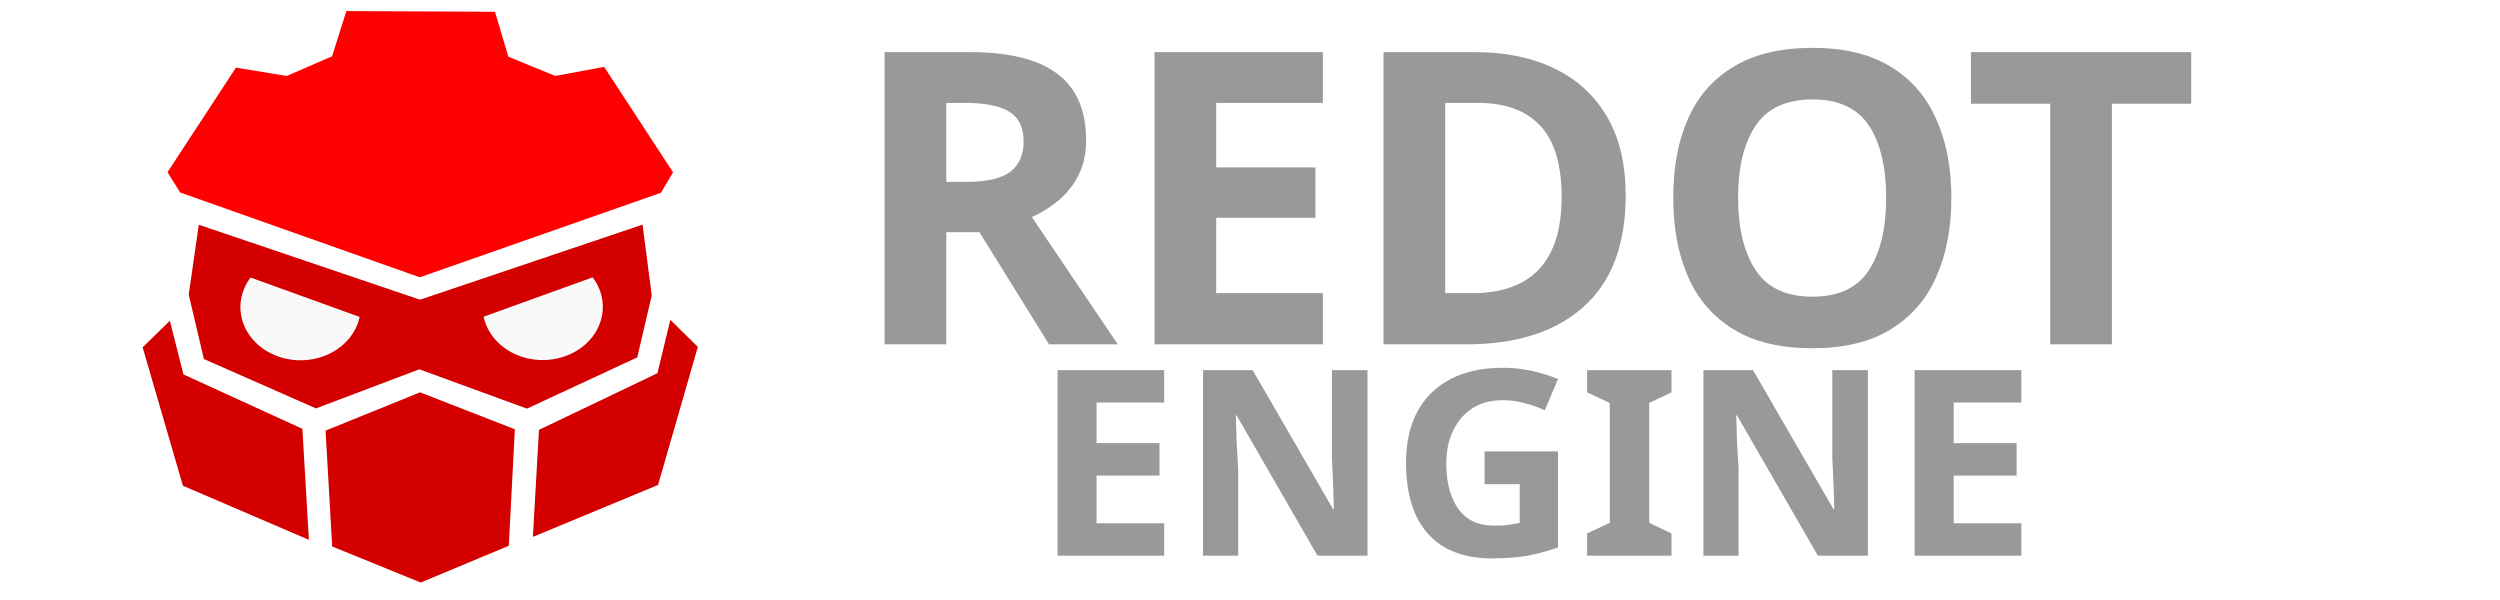
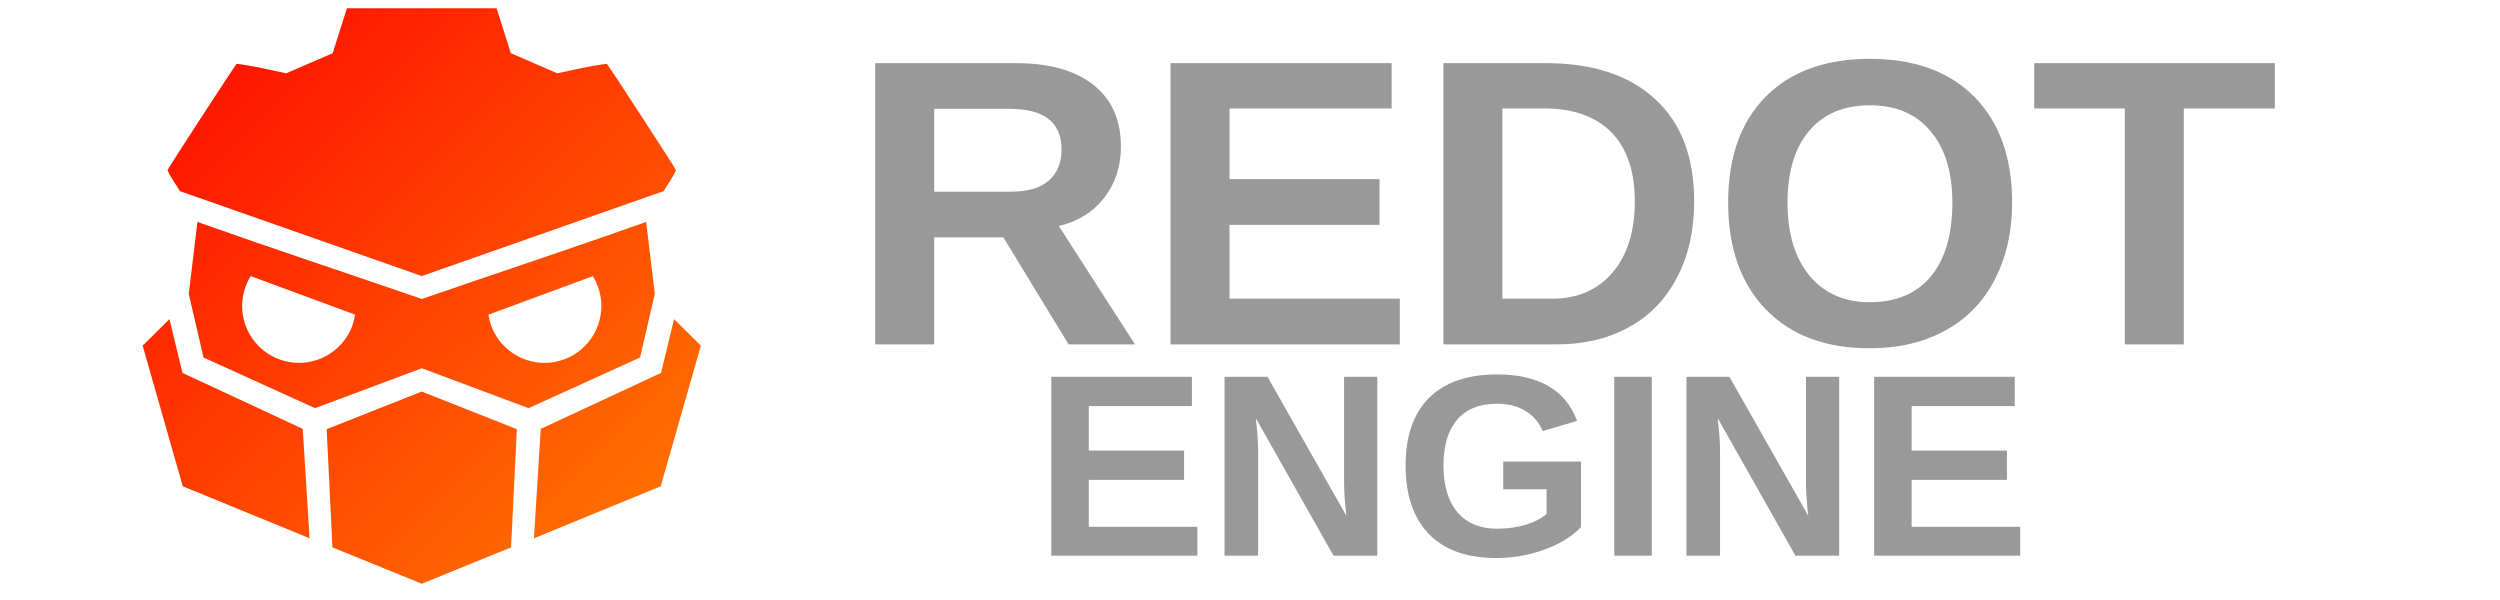
- <svg xmlns="http://www.w3.org/2000/svg" width="100" height="24" stroke-linejoin="round">
-   <path fill="red" d="m 6.7,6.888 2.738,-4.183 2.031,0.334 1.814,-0.788 0.571,-1.808 5.944,0.028 0.536,1.797 1.876,0.769 1.955,-0.362 2.757,4.219 -0.482,0.815 -9.649,3.383 -9.584,-3.392 z" />
-   <path fill="#d40000" d="m 7.952,8.99 -0.403,2.796 0.607,2.575 4.483,1.975 4.134,-1.564 4.304,1.573 4.413,-2.05 0.579,-2.478 -0.367,-2.831 -8.902,3.002 z" />
-   <path fill="#f9f9f9" d="M14.386 12.677a2.405 2.127 0 0 1-1.878 1.691 2.405 2.127 0 0 1-2.482-.896 2.405 2.127 0 0 1-.003-2.37M19.344 12.668a2.405 2.127 0 0 0 1.878 1.691 2.405 2.127 0 0 0 2.482-.896 2.405 2.127 0 0 0 .003-2.37" />
-   <path fill="#d40000" d="M5.705 13.893 6.795 12.829 7.337 14.977 12.096 17.153 12.356 21.593 7.317 19.43ZM13.023 17.225l3.778-1.532 3.794 1.478-.243 4.659-3.523 1.471-3.542-1.441zM21.559 17.194l-.243 4.28 5.005-2.075 1.593-5.523-1.1-1.081-.518 2.134z" />
-   <text xml:space="preserve" x="41.364" y="22.227" fill="#999" stroke-width=".39" font-family="Futura" font-size="10.393" font-weight="700" style="-inkscape-font-specification:&quot;Futura, Bold&quot;;font-variant-ligatures:normal;font-variant-caps:normal;font-variant-numeric:normal;font-variant-east-asian:normal">
-     <tspan x="41.364" y="22.227">ENGINE</tspan>
-   </text>
-   <text xml:space="preserve" x="33.915" y="13.775" fill="#999" stroke-width=".613" font-family="Futura" font-size="16.359" font-weight="700" style="-inkscape-font-specification:&quot;Futura, Bold&quot;;font-variant-ligatures:normal;font-variant-caps:normal;font-variant-numeric:normal;font-variant-east-asian:normal">
-     <tspan x="33.915" y="13.775">REDOT</tspan>
-   </text>
+ <svg xmlns="http://www.w3.org/2000/svg" width="100%" height="100%" viewBox="0 0 100 24" version="1.1" xml:space="preserve" style="fill-rule:evenodd;clip-rule:evenodd;stroke-linejoin:round;stroke-miterlimit:2;">
+   <g transform="matrix(1,0,0,1,41.364,22.227)">
+     <text x="0px" y="0px" style="font-family:'Arial-BoldMT', 'Arial', sans-serif;font-weight:700;font-size:10.393px;fill:rgb(153,153,153);">ENGINE</text>
+   </g>
+   <g transform="matrix(1,0,0,1,33.915,13.775)">
+     <text x="0px" y="0px" style="font-family:'Arial-BoldMT', 'Arial', sans-serif;font-weight:700;font-size:16.359px;fill:rgb(153,153,153);">REDOT</text>
+   </g>
+   <g id="Symbol" transform="matrix(0.0686184,0,0,0.0686184,2.34167,-2.72064)">
+     <path d="M168.091,44.474L159.802,70.659C150.773,74.564 141.746,78.467 132.717,82.374C123.139,80.357 113.534,78.021 103.827,76.85C102.291,78.575 63.523,138.198 63.533,138.814C65.32,143.188 68.387,146.95 70.707,151.043L211.731,200.574L352.752,151.043C355.073,146.95 358.142,143.188 359.927,138.814C359.927,138.198 321.166,78.575 319.631,76.85C309.924,78.022 300.321,80.357 290.742,82.374C281.715,78.467 272.685,74.564 263.658,70.659L255.367,44.474L168.091,44.474ZM81.449,169.058C81.275,168.994 80.926,169.263 80.926,169.352C79.234,183.201 75.908,210.908 75.908,210.908L84.501,248.051L149.508,277.583L211.746,254.31L273.987,277.583L338.994,248.051L347.586,210.908C347.586,210.908 344.268,183.201 342.569,169.352C342.569,169.238 341.941,168.807 341.941,169.238C299.386,184.364 254.994,199.013 211.757,213.933C168.518,199.013 124.126,184.364 81.57,169.238C81.57,169.136 81.57,169.075 81.395,169.056L81.449,169.058ZM111.999,200.603L172.854,223.067C172.542,225.267 172.01,227.429 171.266,229.523C166.47,242.507 154.019,251.181 140.174,251.181C136.256,251.181 132.368,250.486 128.692,249.129C115.704,244.335 107.028,231.887 107.028,218.045C107.028,214.128 107.723,210.242 109.08,206.567C109.85,204.486 110.827,202.488 111.997,200.603L111.999,200.603ZM311.461,200.603C312.63,202.488 313.608,204.486 314.378,206.567C315.735,210.242 316.43,214.128 316.43,218.045C316.43,231.887 307.754,244.335 294.766,249.129C291.09,250.486 287.202,251.181 283.284,251.181C269.438,251.181 256.987,242.507 252.192,229.523C251.447,227.429 250.916,225.267 250.604,223.067L311.461,200.603ZM64.644,225.67L49.035,241.135L72.422,323.119L146.336,353.43L142.36,289.653L72.262,257.042L64.644,225.67ZM358.815,225.67L351.198,257.042L281.101,289.653L277.123,353.43L351.039,323.119L374.427,241.135L358.815,225.67ZM211.731,267.898L156.302,289.829L159.666,358.724L211.729,379.93L263.792,358.724L267.158,289.829L211.731,267.898Z" style="fill:url(#_Linear1);fill-rule:nonzero;" />
+   </g>
+   <defs>
+     <linearGradient id="_Linear1" x1="0" y1="0" x2="1" y2="0" gradientUnits="userSpaceOnUse" gradientTransform="matrix(249.697,254.331,-254.331,249.697,94.1866,71.7217)">
+       <stop offset="0" style="stop-color:rgb(255,19,0);stop-opacity:1" />
+       <stop offset="1" style="stop-color:rgb(255,110,1);stop-opacity:1" />
+     </linearGradient>
+   </defs>
</svg>
